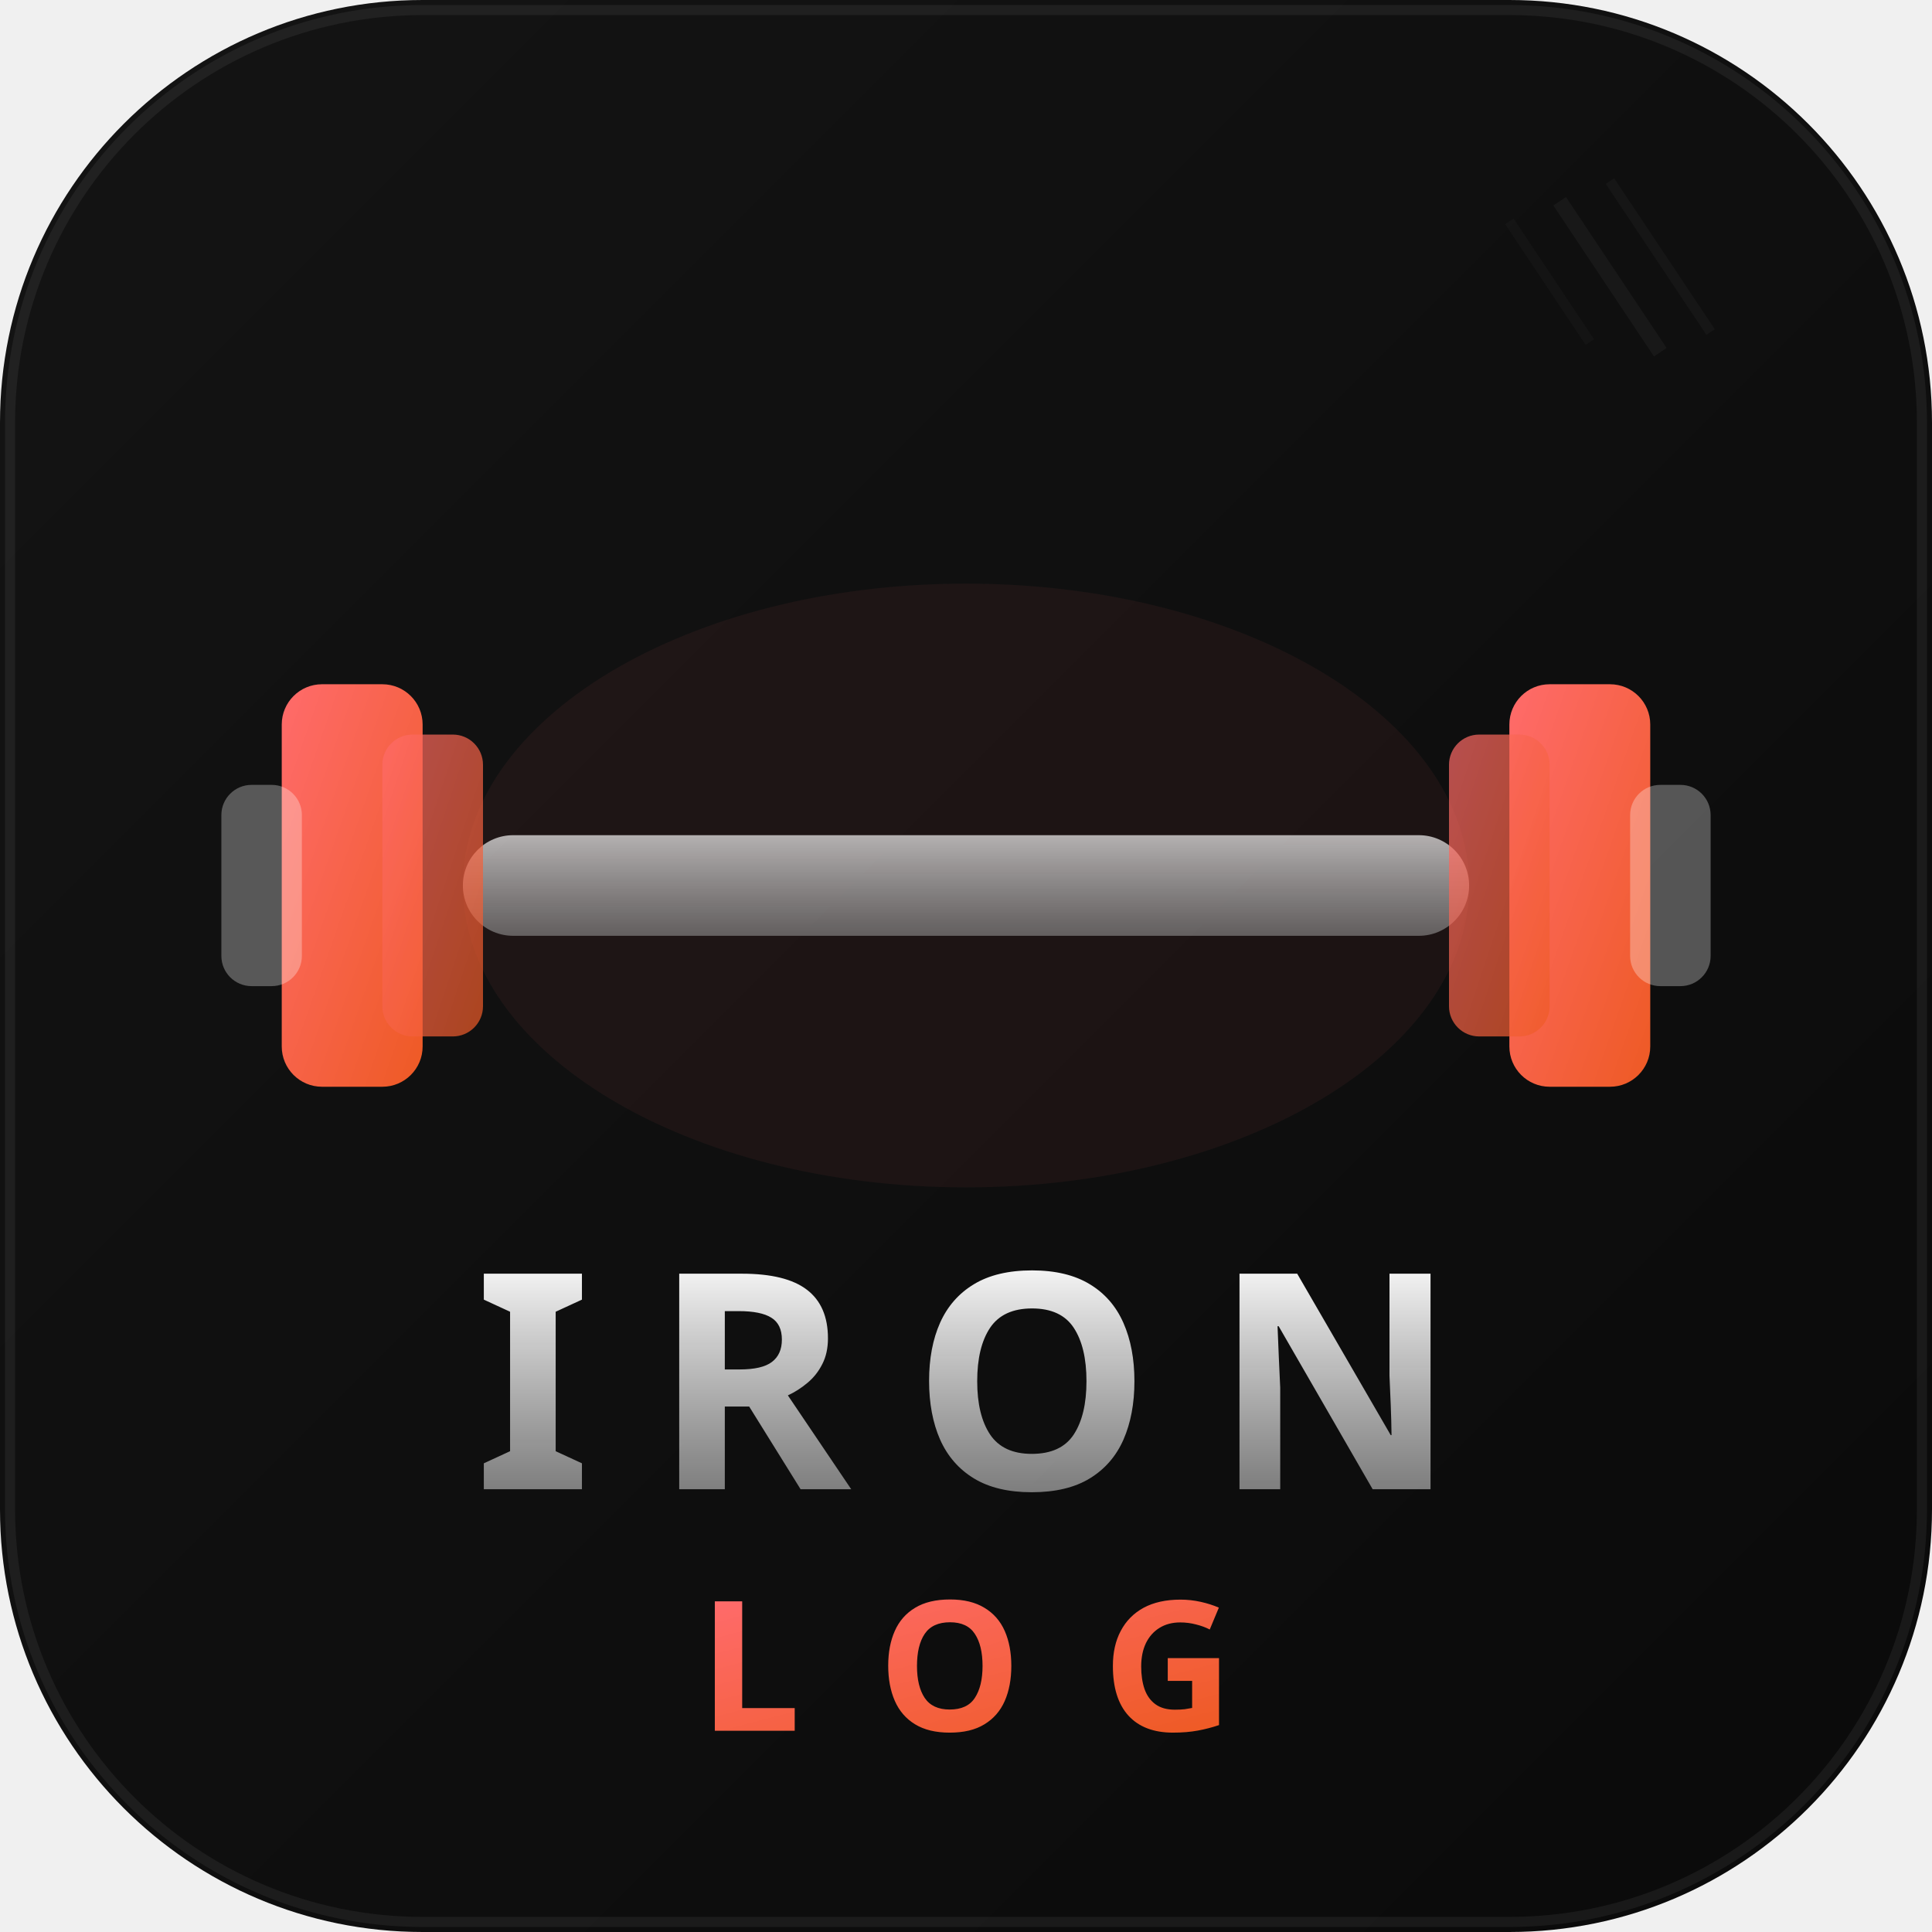
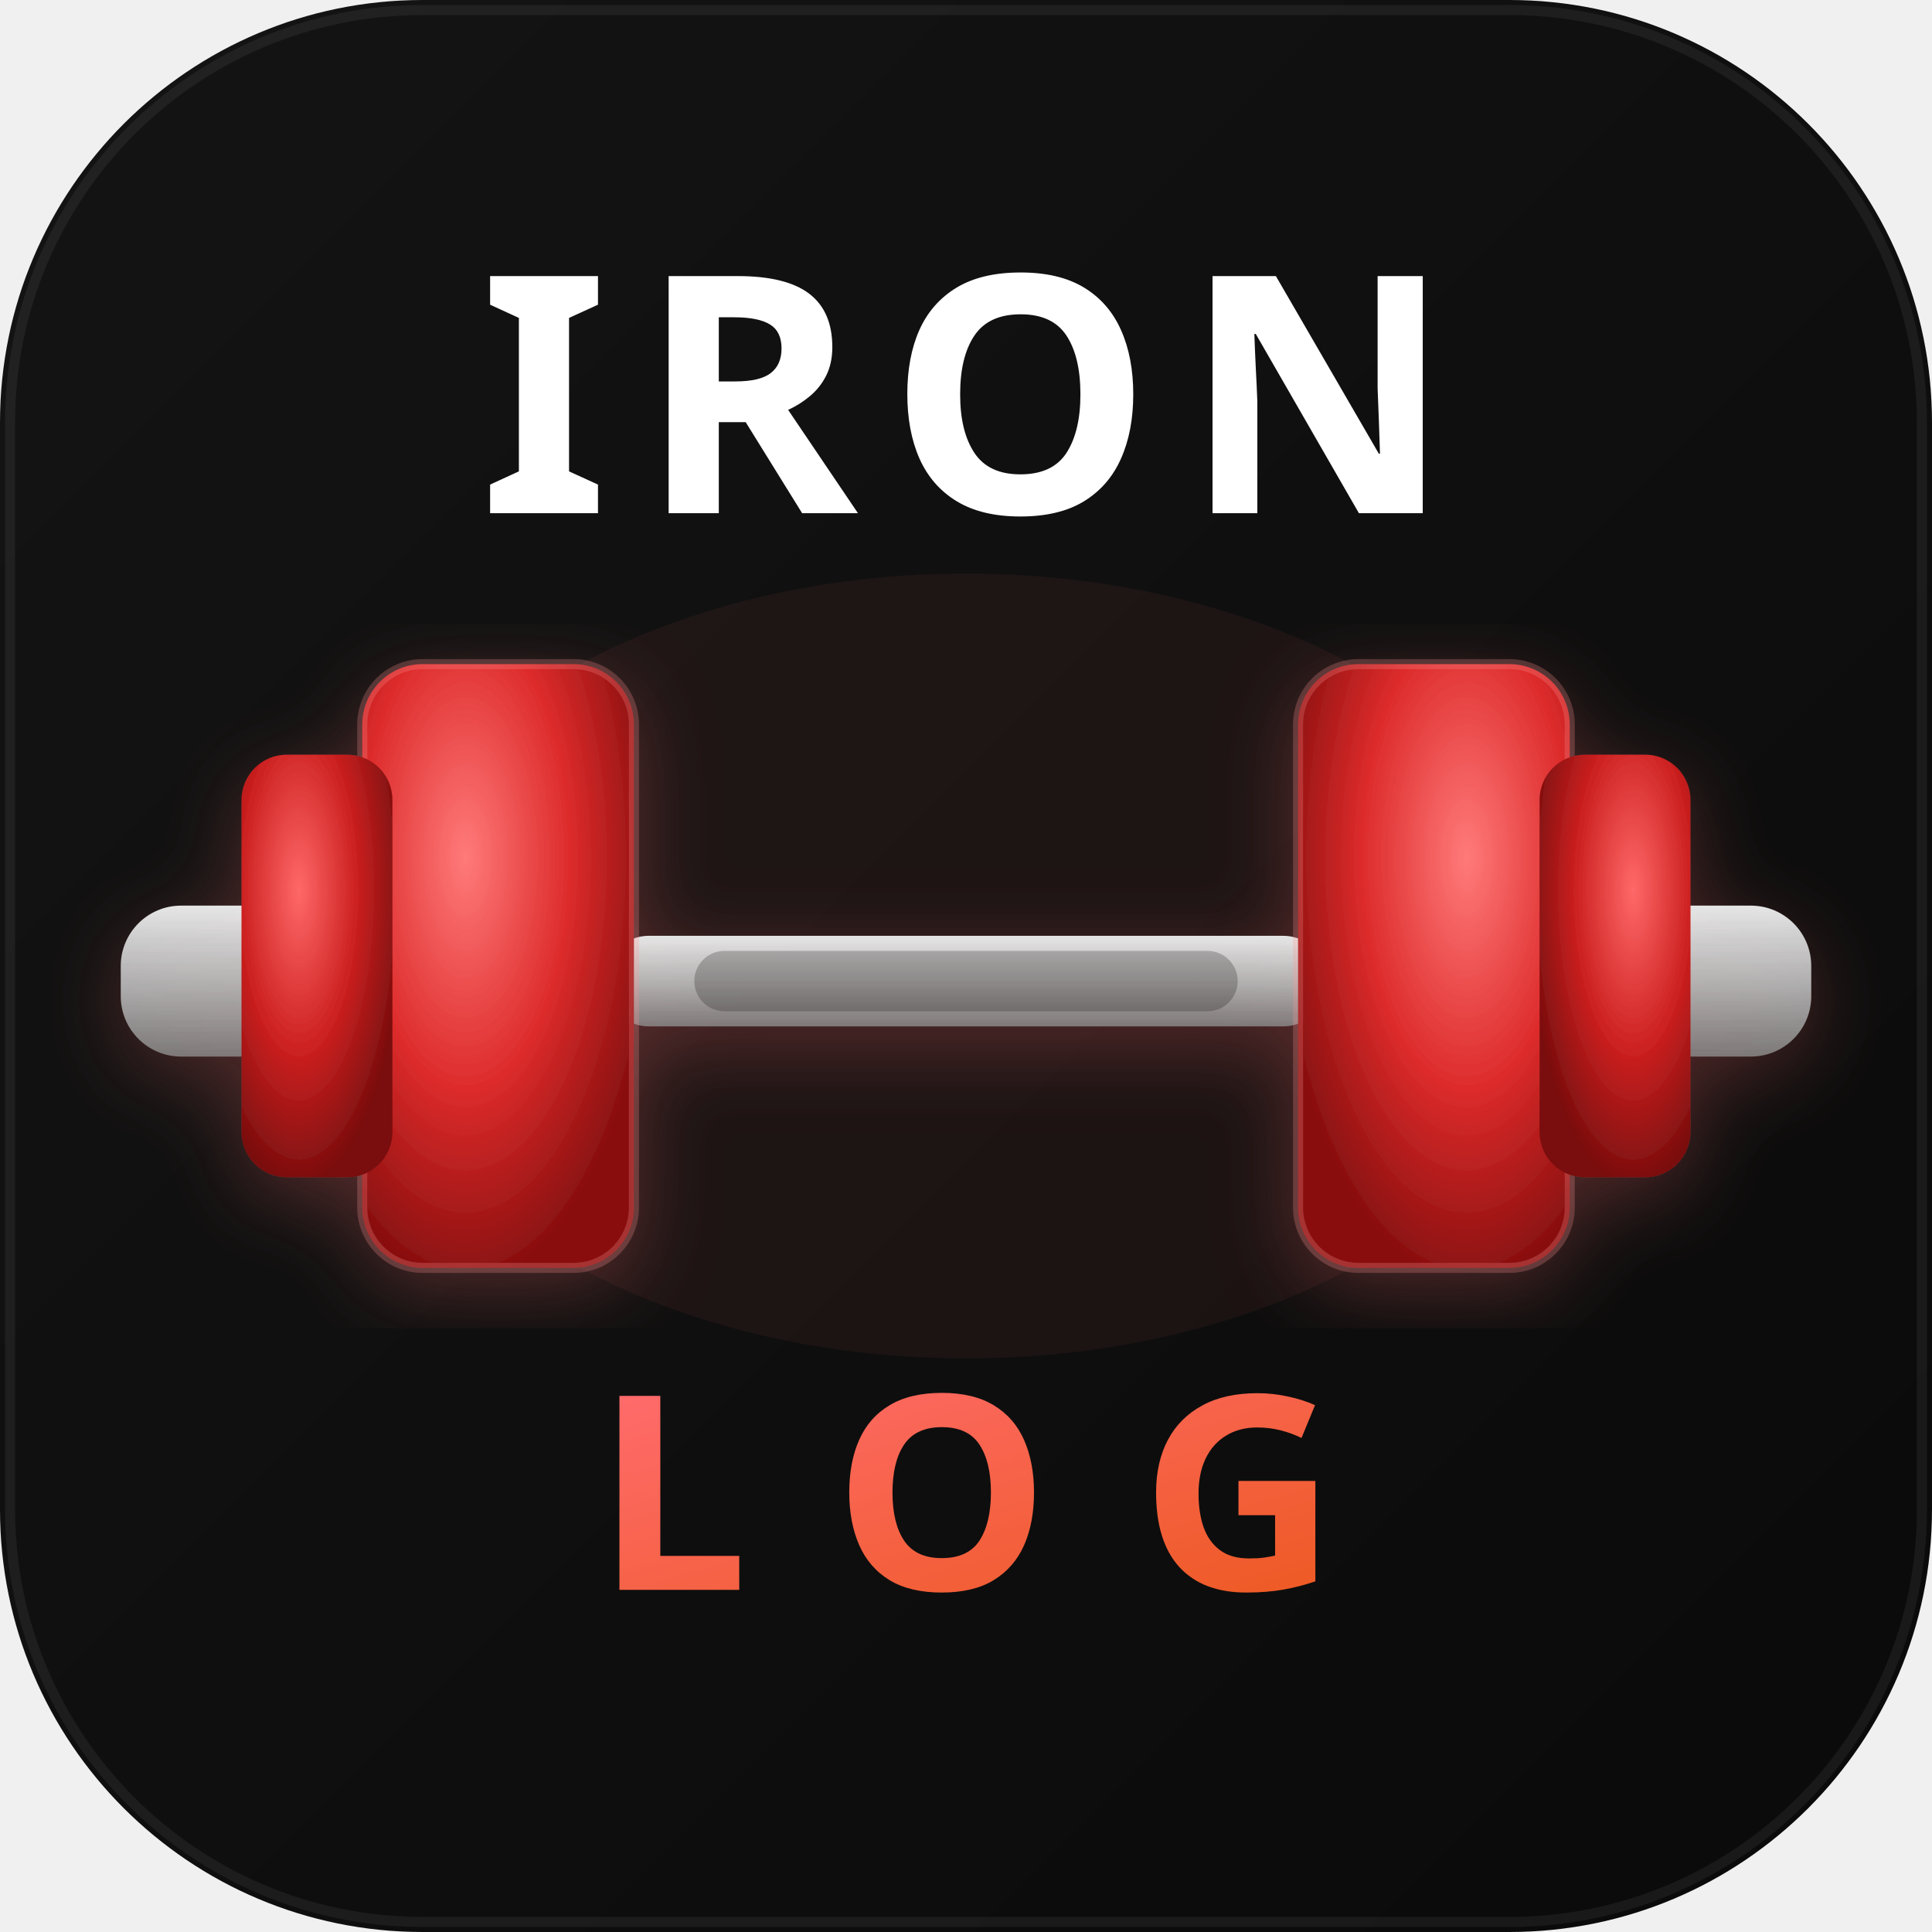
<svg xmlns="http://www.w3.org/2000/svg" viewBox="0 0 192 192">
  <defs>
-     <linearGradient id="bg" x1="0%" y1="0%" x2="100%" y2="100%">
-       <stop offset="0%" style="stop-color:#141414" />
-       <stop offset="100%" style="stop-color:#0a0a0a" />
+     <linearGradient id="ic-bg" x1="0%" y1="0%" x2="100%" y2="100%">
+       <stop offset="0%" stop-color="#141414" />
+       <stop offset="100%" stop-color="#0a0a0a" />
    </linearGradient>
-     <linearGradient id="fire" x1="0%" y1="0%" x2="100%" y2="100%">
-       <stop offset="0%" style="stop-color:#FF6B6B" />
-       <stop offset="100%" style="stop-color:#ee5a24" />
+     <linearGradient id="ic-fire" x1="0%" y1="0%" x2="100%" y2="100%">
+       <stop offset="0%" stop-color="#FF6B6B" />
+       <stop offset="100%" stop-color="#ee5a24" />
    </linearGradient>
-     <linearGradient id="steel" x1="0%" y1="0%" x2="0%" y2="100%">
-       <stop offset="0%" style="stop-color:#ffffff;stop-opacity:0.95" />
-       <stop offset="100%" style="stop-color:#999999;stop-opacity:0.8" />
+     <linearGradient id="ic-steel" x1="0%" y1="0%" x2="0%" y2="100%">
+       <stop offset="0%" stop-color="#f0f0f0" stop-opacity="0.95" />
+       <stop offset="50%" stop-color="#c0c0c0" stop-opacity="0.9" />
+       <stop offset="100%" stop-color="#888888" stop-opacity="0.85" />
    </linearGradient>
-     <filter id="glow">
-       <feGaussianBlur stdDeviation="3" result="blur" />
-       <feComposite in="SourceGraphic" in2="blur" operator="over" />
-     </filter>
-     <filter id="shadow">
-       <feDropShadow dx="0" dy="2" stdDeviation="4" flood-color="#FF6B6B" flood-opacity="0.3" />
+     <radialGradient id="ic-plo" cx="38%" cy="32%" r="70%">
+       <stop offset="0%" stop-color="#ff7a7a" />
+       <stop offset="55%" stop-color="#dd2b2b" />
+       <stop offset="100%" stop-color="#8a1010" />
+     </radialGradient>
+     <radialGradient id="ic-pli" cx="38%" cy="32%" r="70%">
+       <stop offset="0%" stop-color="#ff6868" />
+       <stop offset="55%" stop-color="#cc2020" />
+       <stop offset="100%" stop-color="#7a0e0e" />
+     </radialGradient>
+     <radialGradient id="ic-pro" cx="62%" cy="32%" r="70%">
+       <stop offset="0%" stop-color="#ff7a7a" />
+       <stop offset="55%" stop-color="#dd2b2b" />
+       <stop offset="100%" stop-color="#8a1010" />
+     </radialGradient>
+     <radialGradient id="ic-pri" cx="62%" cy="32%" r="70%">
+       <stop offset="0%" stop-color="#ff6868" />
+       <stop offset="55%" stop-color="#cc2020" />
+       <stop offset="100%" stop-color="#7a0e0e" />
+     </radialGradient>
+     <filter id="ic-shadow">
+       <feDropShadow dx="0" dy="2" stdDeviation="4" flood-color="#FF6B6B" flood-opacity="0.28" />
    </filter>
  </defs>
-   <rect width="192" height="192" rx="42" fill="url(#bg)" />
+   <rect width="192" height="192" rx="42" fill="url(#ic-bg)" />
  <rect x="1" y="1" width="190" height="190" rx="41" fill="none" stroke="rgba(255,255,255,0.06)" stroke-width="1" />
-   <ellipse cx="96" cy="88" rx="50" ry="30" fill="#FF6B6B" opacity="0.06" />
-   <g filter="shadow">
-     <rect x="46" y="83" width="100" height="10" rx="5" fill="url(#steel)" opacity="0.7" />
-     <rect x="28" y="68" width="14" height="40" rx="4" fill="url(#fire)" />
-     <rect x="38" y="73" width="10" height="30" rx="3" fill="url(#fire)" opacity="0.7" />
-     <rect x="150" y="68" width="14" height="40" rx="4" fill="url(#fire)" />
-     <rect x="144" y="73" width="10" height="30" rx="3" fill="url(#fire)" opacity="0.7" />
-     <rect x="22" y="78" width="8" height="20" rx="3" fill="#fff" opacity="0.3" />
-     <rect x="162" y="78" width="8" height="20" rx="3" fill="#fff" opacity="0.3" />
+   <ellipse cx="96" cy="96" rx="60" ry="39" fill="#FF6B6B" opacity="0.06" />
+   <text x="96" y="51" text-anchor="middle" font-family="'Arial Black', Impact, sans-serif" font-weight="900" font-size="33" letter-spacing="3" fill="#ffffff">IRON</text>
+   <g filter="url(#ic-shadow)">
+     <rect x="12" y="90" width="51" height="15" rx="6" fill="url(#ic-steel)" />
+     <rect x="60" y="93" width="72" height="9" rx="4.5" fill="url(#ic-steel)" />
+     <rect x="129" y="90" width="51" height="15" rx="6" fill="url(#ic-steel)" />
+     <rect x="69" y="94.5" width="54" height="6" rx="3" fill="rgba(0,0,0,0.22)" />
+     <rect x="36" y="66" width="27" height="60" rx="6" fill="url(#ic-plo)" stroke="rgba(255,150,150,0.25)" stroke-width="1" />
+     <rect x="24" y="75" width="15" height="42" rx="4.5" fill="url(#ic-pli)" />
+     <rect x="129" y="66" width="27" height="60" rx="6" fill="url(#ic-pro)" stroke="rgba(255,150,150,0.25)" stroke-width="1" />
+     <rect x="153" y="75" width="15" height="42" rx="4.5" fill="url(#ic-pri)" />
  </g>
-   <text x="96" y="148" text-anchor="middle" font-family="'Arial Black', 'Impact', sans-serif" font-weight="900" font-size="30" letter-spacing="6" fill="url(#steel)">IRON</text>
-   <text x="96" y="172" text-anchor="middle" font-family="'Arial Black', 'Impact', sans-serif" font-weight="900" font-size="18" letter-spacing="8" fill="url(#fire)">LOG</text>
-   <line x1="155" y1="20" x2="165" y2="35" stroke="rgba(255,255,255,0.04)" stroke-width="1.5" />
-   <line x1="160" y1="18" x2="170" y2="33" stroke="rgba(255,255,255,0.03)" stroke-width="1" />
-   <line x1="150" y1="22" x2="158" y2="34" stroke="rgba(255,255,255,0.02)" stroke-width="1" />
+   <text x="96" y="158" text-anchor="middle" font-family="'Arial Black', Impact, sans-serif" font-weight="900" font-size="27" letter-spacing="9" fill="url(#ic-fire)">LOG</text>
</svg>
